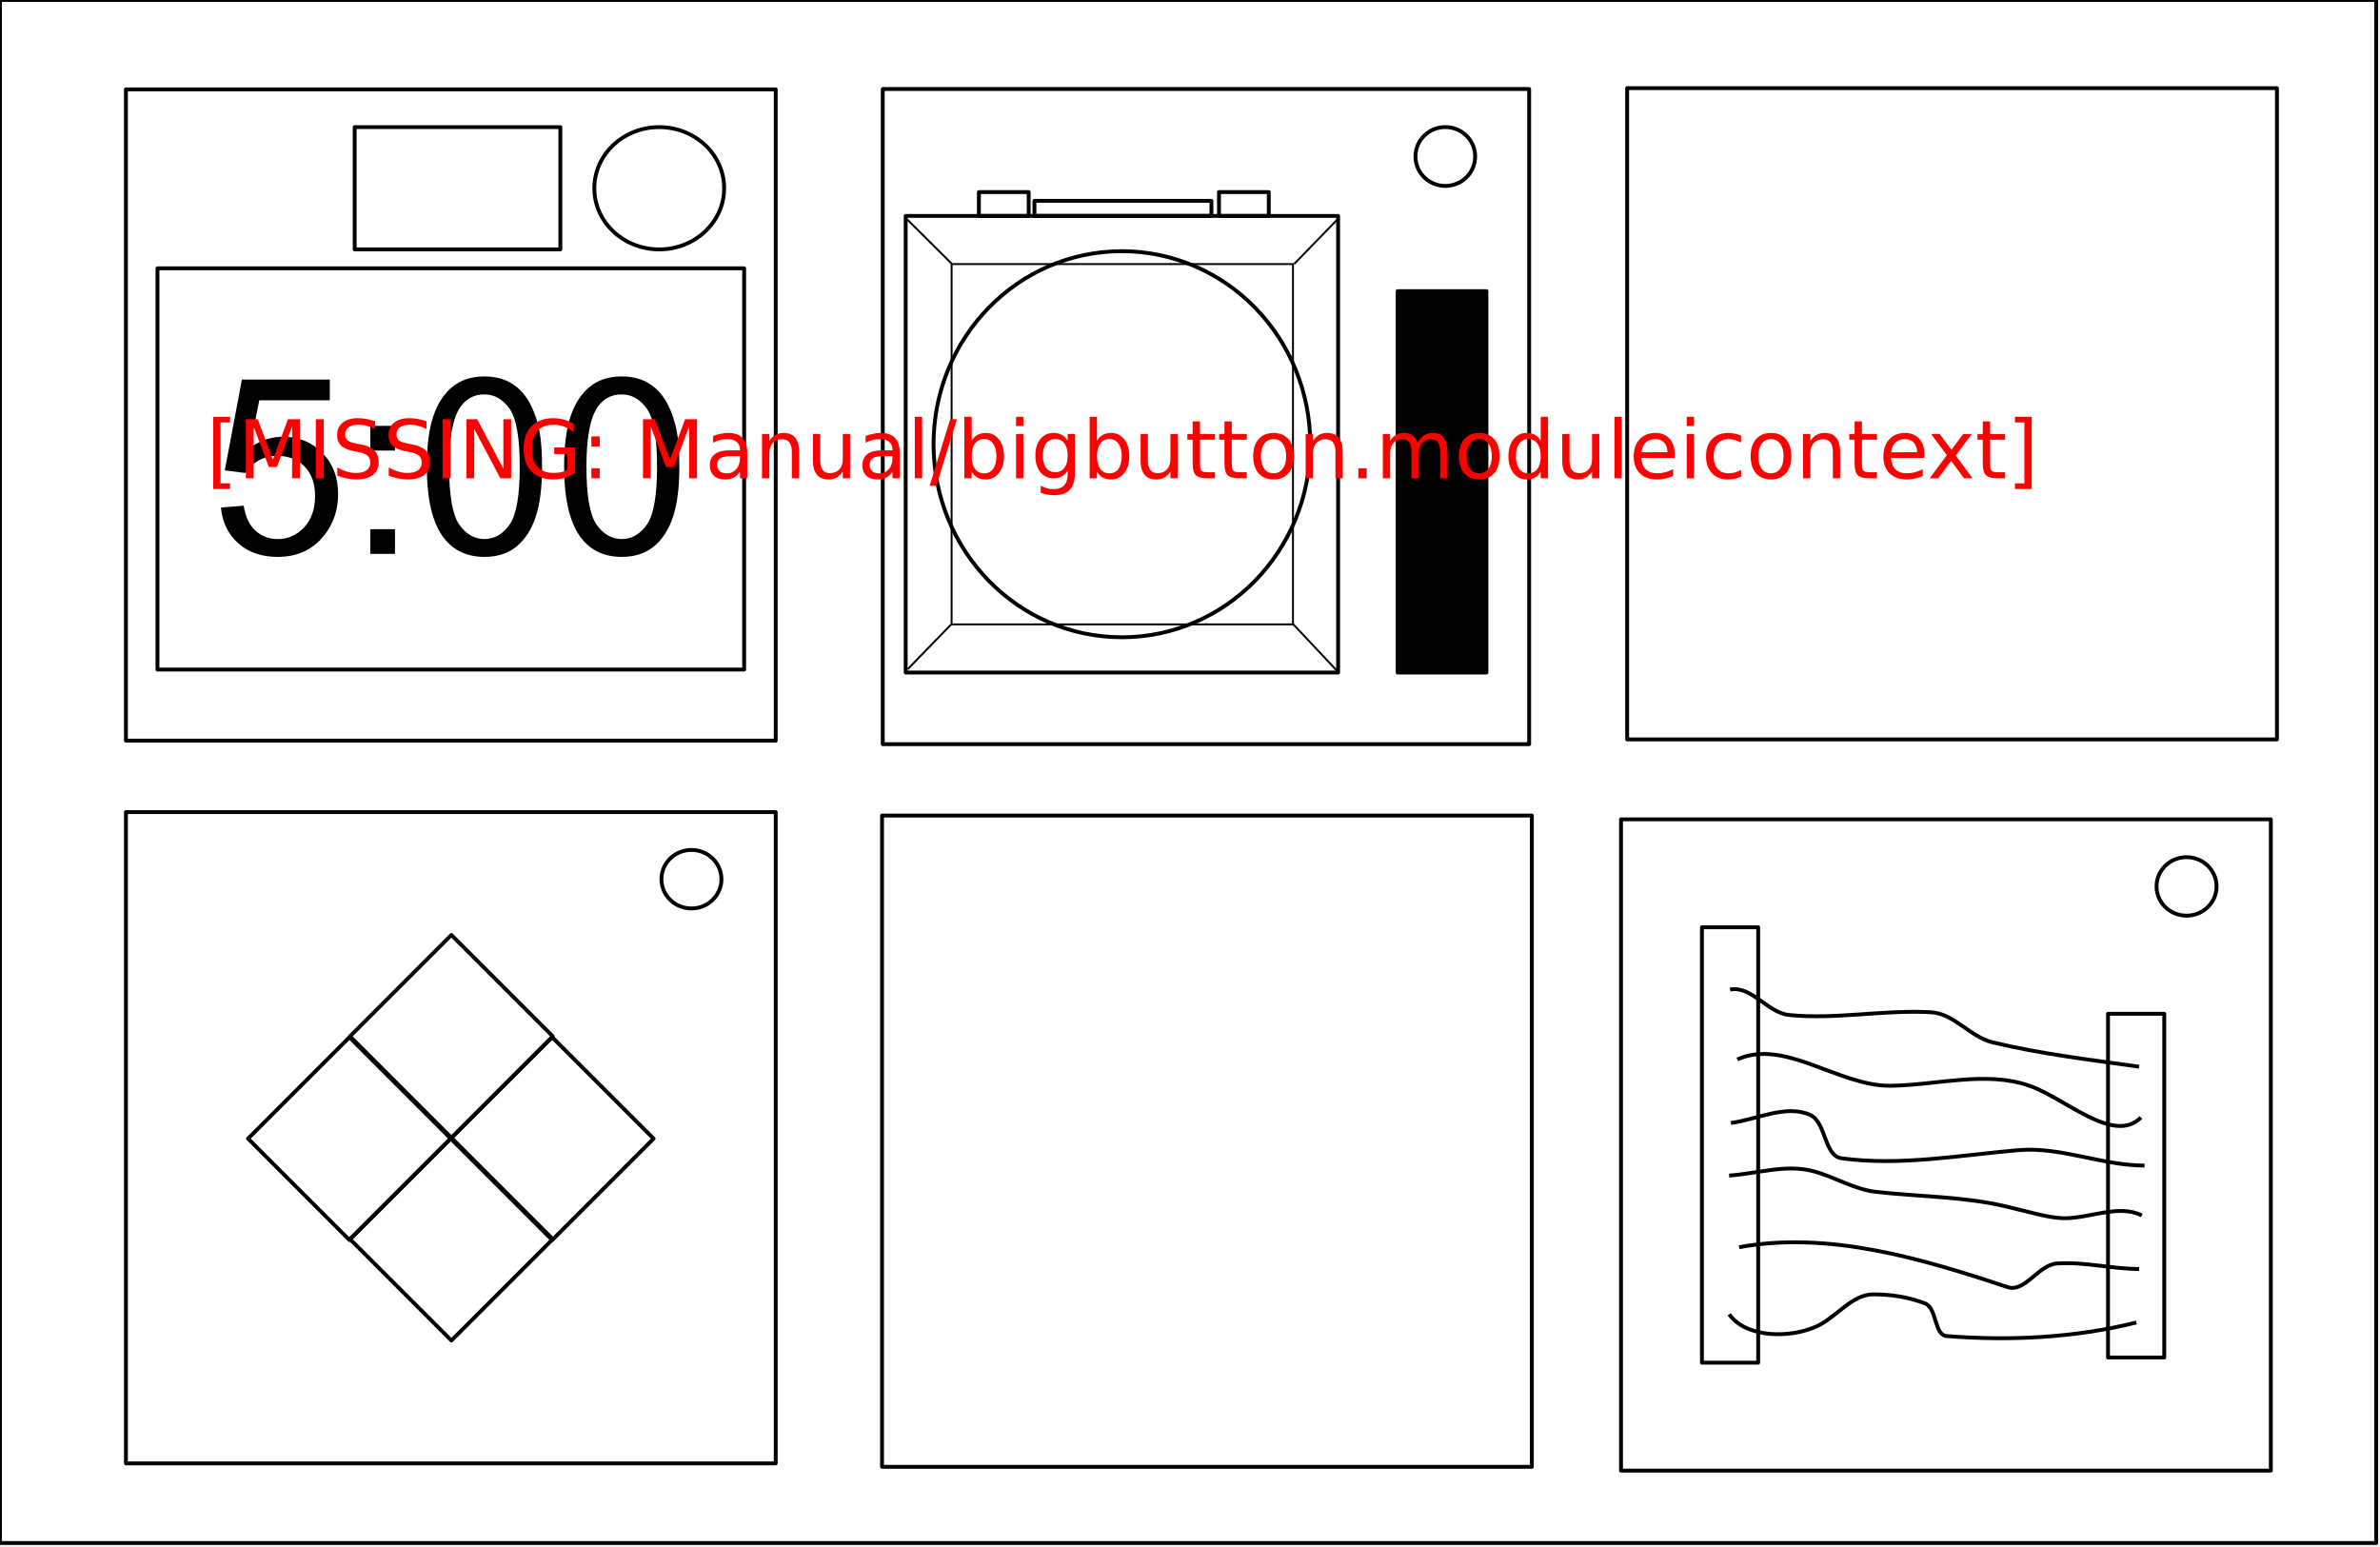
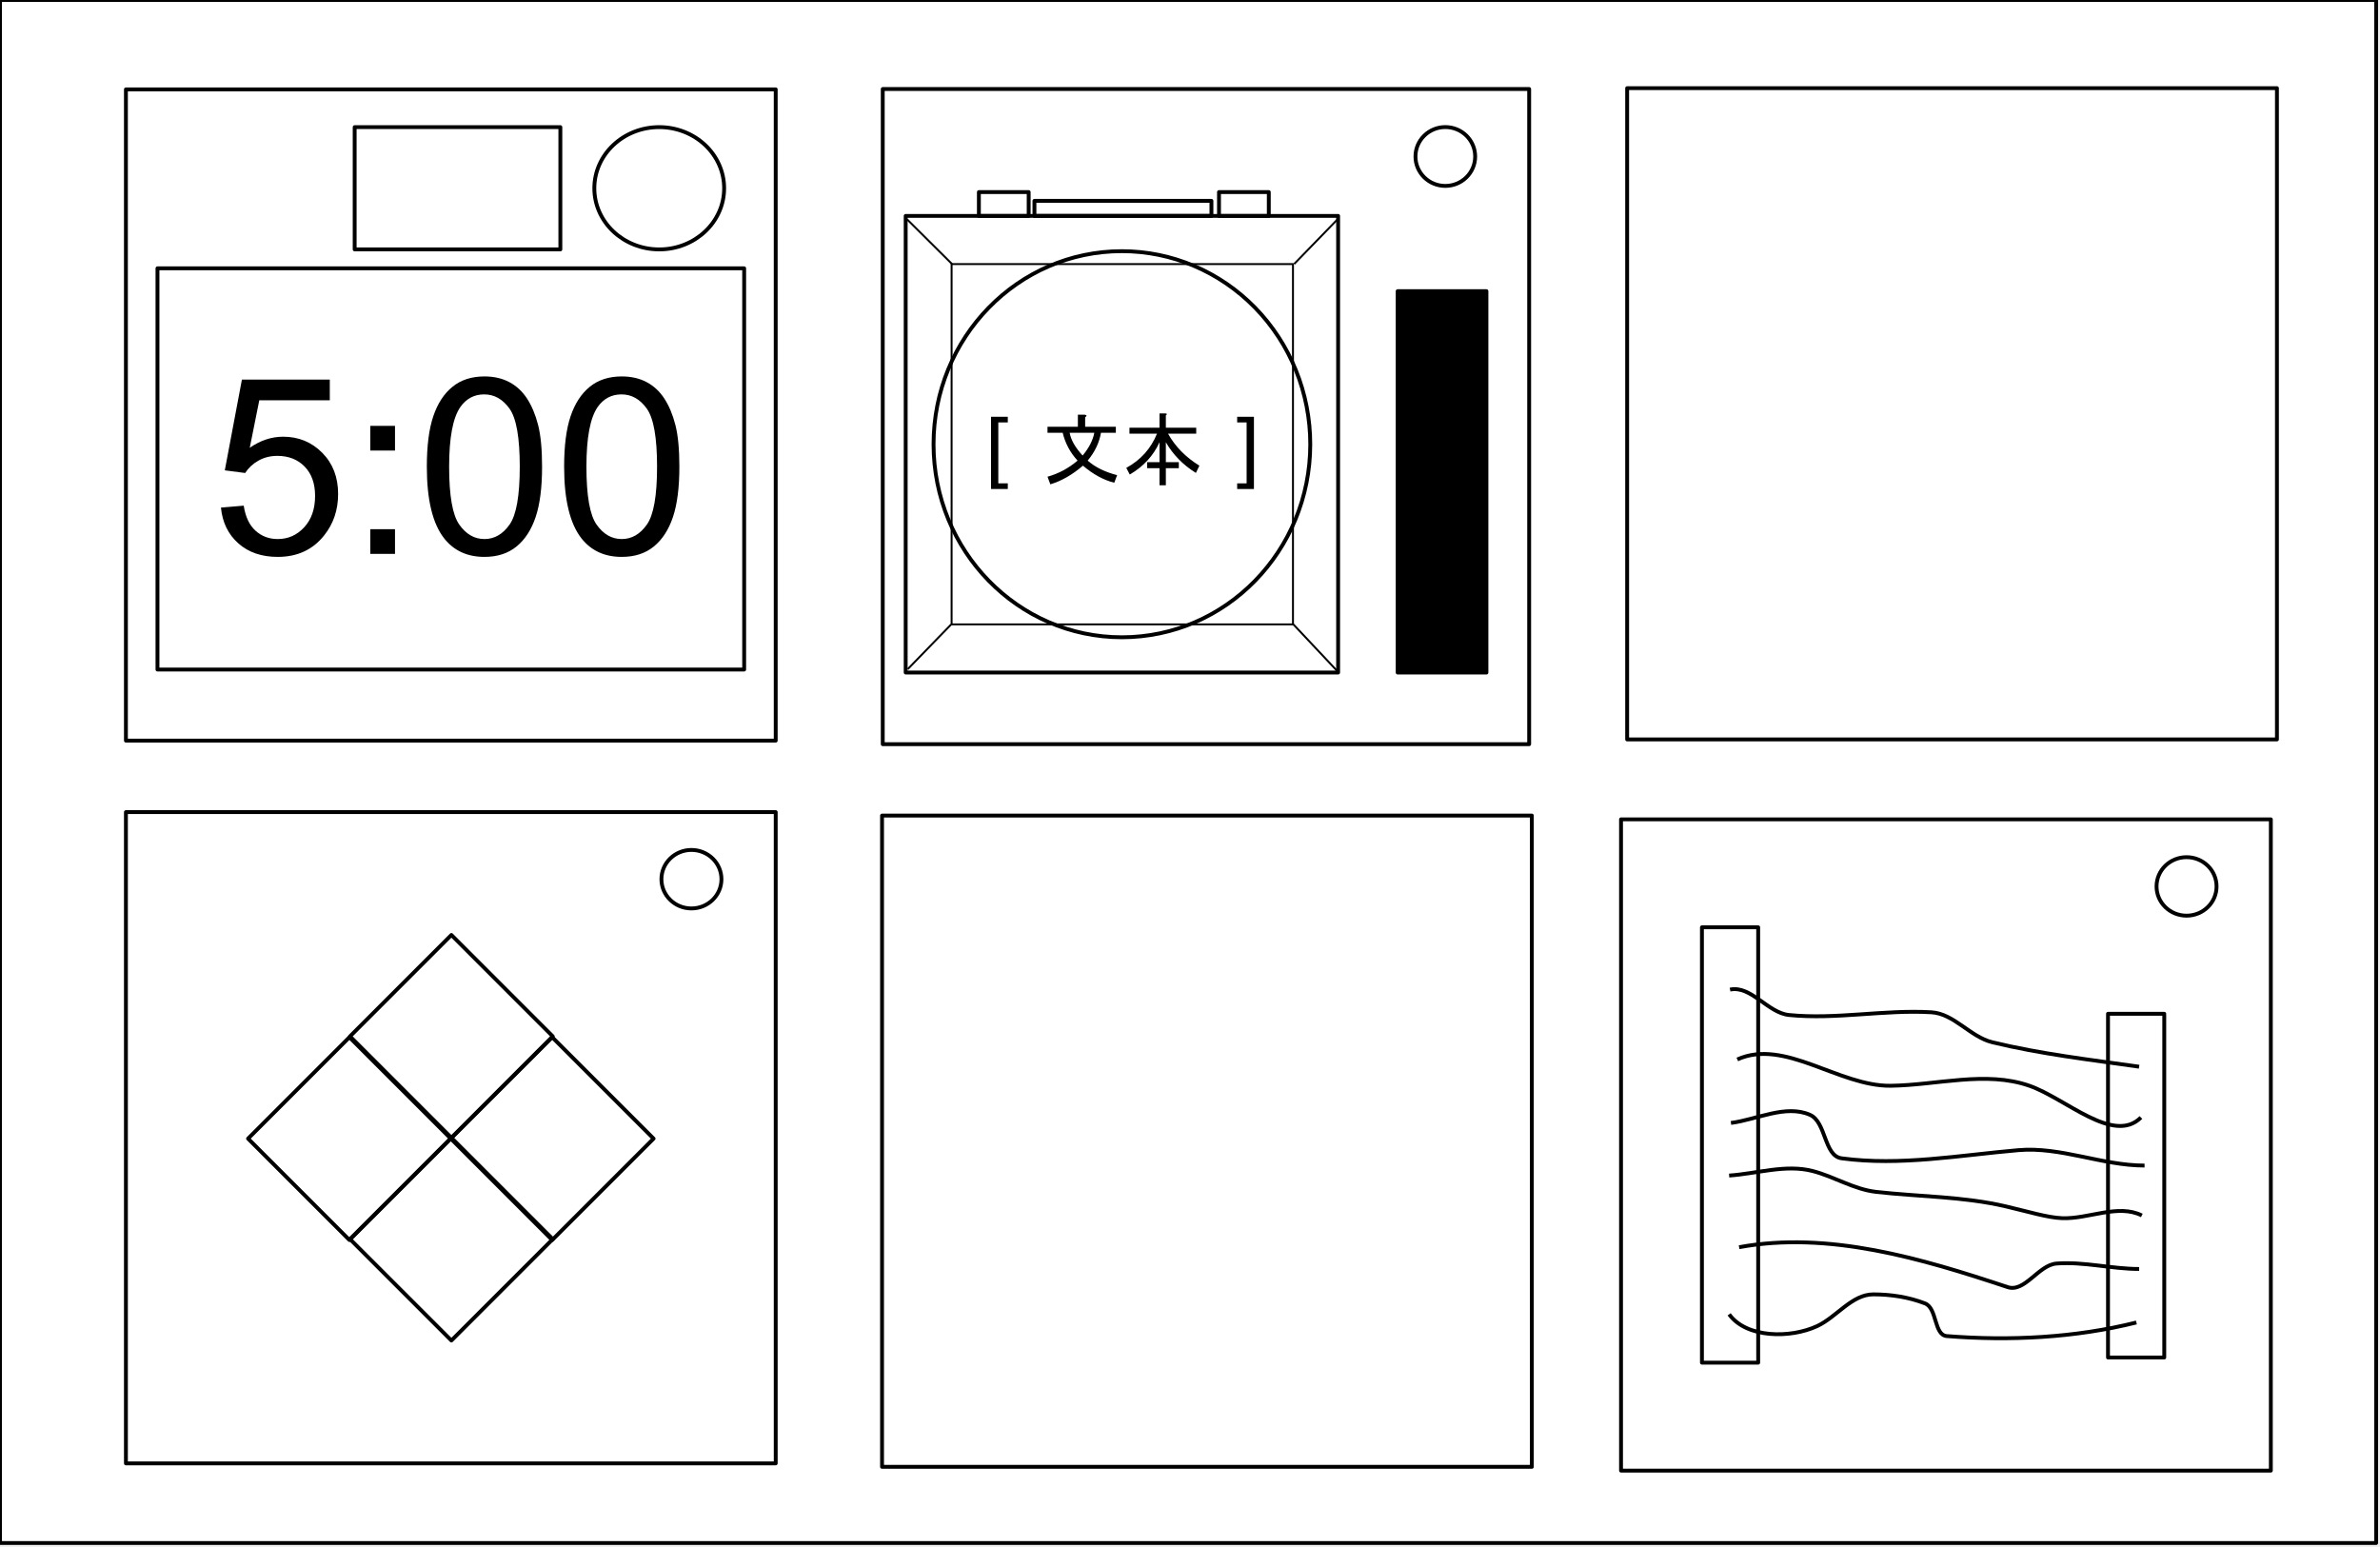
<svg xmlns="http://www.w3.org/2000/svg" id="svg173" stroke-miterlimit="10" stroke-linecap="square" stroke="none" fill="none" viewBox="0.0 0.0 1234.0 802.0" version="1.1">
  <defs id="defs177" />
  <clipPath id="p.0">
    <path id="path2" clip-rule="nonzero" d="m0 0l1234.0 0l0 802.0l-1234.0 0l0 -802.0z" />
  </clipPath>
  <g id="g167" clip-path="url(#p.0)">
    <path style="fill:#000000;fill-opacity:0;fill-rule:evenodd" id="path5" d="M 0,0 H 1234 V 802 H 0 Z" />
    <path style="fill:#ffffff;fill-rule:evenodd" id="path7" d="M 0,-0.001 H 1232 V 800.03 H 0 Z" />
    <path style="fill-rule:evenodd;stroke:#000000;stroke-width:2;stroke-linecap:butt;stroke-linejoin:round" id="path9" d="M 0,-0.001 H 1232 V 800.03 H 0 Z" />
    <path style="fill:#ffffff;fill-rule:evenodd" id="path11" d="m 54.209,40.56 h 348 V 388.529 h -348 z" />
    <path style="fill:#000000;fill-opacity:0;fill-rule:evenodd" id="path13" d="m 65.287,46.336 h 336.913 v 337.669 H 65.287 Z" />
    <path style="fill-rule:evenodd;stroke:#000000;stroke-width:2;stroke-linecap:butt;stroke-linejoin:round" id="path15" d="m 65.287,46.336 h 336.913 v 337.669 H 65.287 Z" />
    <path style="fill:#ffffff;fill-rule:evenodd" id="path17" d="m 81.651,139.121 h 304.189 v 208.031 h -304.189 z" />
    <path style="fill-rule:evenodd;stroke:#000000;stroke-width:2;stroke-linecap:butt;stroke-linejoin:round" id="path19" d="m 81.651,139.121 h 304.189 v 208.031 h -304.189 z" />
    <path style="fill:#000000;fill-opacity:0;fill-rule:evenodd" id="path21" d="m 89.412,150.478 h 288.787 v 181.638 H 89.412 Z" />
    <path style="fill:#000000;fill-rule:nonzero" id="path23" d="m 114.556,263.177 11.812,-1 q 1.312,8.625 6.094,12.969 4.781,4.344 11.531,4.344 8.125,0 13.75,-6.125 5.625,-6.125 5.625,-16.25 0,-9.625 -5.406,-15.188 -5.406,-5.562 -14.156,-5.562 -5.438,0 -9.812,2.469 -4.375,2.469 -6.875,6.406 l -10.562,-1.375 8.875,-47.062 h 45.563 v 10.75 h -36.562 l -4.938,24.625 q 8.25,-5.75 17.312,-5.75 12,0 20.25,8.312 8.25,8.312 8.25,21.375 0,12.438 -7.25,21.5 -8.812,11.125 -24.062,11.125 -12.5,0 -20.406,-7 -7.906,-7 -9.031,-18.562 z m 77.438,-29.563 v -12.812 h 12.812 v 12.812 z m 0,53.563 v -12.812 h 12.812 v 12.812 z m 29.312,-45.188 q 0,-16.25 3.344,-26.156 3.344,-9.906 9.938,-15.281 6.594,-5.375 16.594,-5.375 7.375,0 12.937,2.969 5.562,2.969 9.188,8.562 3.625,5.594 5.688,13.625 2.062,8.031 2.062,21.656 0,16.125 -3.312,26.031 -3.312,9.906 -9.906,15.312 -6.594,5.406 -16.656,5.406 -13.25,0 -20.812,-9.5 -9.062,-11.438 -9.062,-37.25 z m 11.562,0 q 0,22.563 5.281,30.031 5.281,7.469 13.031,7.469 7.75,0 13.031,-7.5 5.281,-7.5 5.281,-30 0,-22.625 -5.281,-30.062 -5.281,-7.438 -13.156,-7.438 -7.75,0 -12.375,6.562 -5.812,8.375 -5.812,30.938 z m 59.625,0 q 0,-16.25 3.344,-26.156 3.344,-9.906 9.938,-15.281 6.594,-5.375 16.594,-5.375 7.375,0 12.938,2.969 5.562,2.969 9.188,8.562 3.625,5.594 5.688,13.625 2.062,8.031 2.062,21.656 0,16.125 -3.312,26.031 -3.312,9.906 -9.906,15.312 -6.594,5.406 -16.656,5.406 -13.25,0 -20.812,-9.5 -9.062,-11.438 -9.062,-37.25 z m 11.562,0 q 0,22.563 5.281,30.031 5.281,7.469 13.031,7.469 7.75,0 13.031,-7.5 5.281,-7.5 5.281,-30 0,-22.625 -5.281,-30.062 -5.281,-7.438 -13.156,-7.438 -7.75,0 -12.375,6.562 -5.812,8.375 -5.812,30.938 z" />
    <path style="fill:#000000;fill-opacity:0;fill-rule:evenodd" id="path25" d="M 457.328,422.866 H 794.241 V 760.536 H 457.328 Z" />
    <path style="fill-rule:evenodd;stroke:#000000;stroke-width:2;stroke-linecap:butt;stroke-linejoin:round" id="path27" d="M 457.328,422.866 H 794.241 V 760.536 H 457.328 Z" />
    <path style="fill:#000000;fill-opacity:0;fill-rule:evenodd" id="path29" d="M 843.654,45.709 H 1180.567 V 383.378 H 843.654 Z" />
    <path style="fill-rule:evenodd;stroke:#000000;stroke-width:2;stroke-linecap:butt;stroke-linejoin:round" id="path31" d="M 843.654,45.709 H 1180.567 V 383.378 H 843.654 Z" />
    <path style="fill:#000000;fill-opacity:0;fill-rule:evenodd" id="path33" d="m 183.892,65.911 h 106.646 v 63.402 H 183.892 Z" />
    <path style="fill-rule:evenodd;stroke:#000000;stroke-width:2;stroke-linecap:butt;stroke-linejoin:round" id="path35" d="m 183.892,65.911 h 106.646 v 63.402 H 183.892 Z" />
    <path style="fill:#000000;fill-opacity:0;fill-rule:evenodd" id="path37" d="m 308.152,97.612 v 0 c 0,-17.508 15.067,-31.701 33.654,-31.701 v 0 c 8.925,0 17.485,3.34 23.797,9.285 6.311,5.945 9.857,14.008 9.857,22.416 v 0 c 0,17.508 -15.067,31.701 -33.654,31.701 v 0 c -18.586,0 -33.654,-14.193 -33.654,-31.701 z" />
    <path style="fill-rule:evenodd;stroke:#000000;stroke-width:2;stroke-linecap:butt;stroke-linejoin:round" id="path39" d="m 308.152,97.612 v 0 c 0,-17.508 15.067,-31.701 33.654,-31.701 v 0 c 8.925,0 17.485,3.34 23.797,9.285 6.311,5.945 9.857,14.008 9.857,22.416 v 0 c 0,17.508 -15.067,31.701 -33.654,31.701 v 0 c -18.586,0 -33.654,-14.193 -33.654,-31.701 z" />
    <path style="fill:#000000;fill-opacity:0;fill-rule:evenodd" id="path41" d="m 183.892,65.911 h 929.543 V 174.352 H 183.892 Z" />
    <path style="fill:#ffffff;fill-rule:evenodd" id="path43" d="M 446.669,40.343 H 792.859 V 390.399 H 446.669 Z" />
    <path style="fill:#000000;fill-opacity:0;fill-rule:evenodd" id="path45" d="m 457.69,46.154 h 335.161 v 339.695 h -335.161 z" />
    <path style="fill-rule:evenodd;stroke:#000000;stroke-width:2;stroke-linecap:butt;stroke-linejoin:round" id="path47" d="m 457.69,46.154 h 335.161 v 339.695 h -335.161 z" />
    <path style="fill:#ffffff;fill-rule:evenodd" id="path49" d="M 469.586,111.948 H 693.799 V 348.699 H 469.586 Z" />
    <path style="fill-rule:evenodd;stroke:#000000;stroke-width:2;stroke-linecap:butt;stroke-linejoin:round" id="path51" d="M 469.586,111.948 H 693.799 V 348.699 H 469.586 Z" />
    <path style="fill:#000000;fill-rule:evenodd" id="path53" d="M 724.672,150.963 H 770.699 V 348.71 H 724.672 Z" />
    <path style="fill-rule:evenodd;stroke:#000000;stroke-width:2;stroke-linecap:butt;stroke-linejoin:round" id="path55" d="M 724.672,150.963 H 770.699 V 348.71 H 724.672 Z" />
    <path style="fill:#ffffff;fill-rule:evenodd" id="path57" d="m 733.902,81.14 v 0 c 0,-8.426 6.93,-15.256 15.478,-15.256 v 0 c 4.105,0 8.042,1.607 10.945,4.468 2.903,2.861 4.533,6.742 4.533,10.788 v 0 c 0,8.426 -6.93,15.256 -15.478,15.256 v 0 c -8.548,0 -15.478,-6.831 -15.478,-15.256 z" />
    <path style="fill-rule:evenodd;stroke:#000000;stroke-width:2;stroke-linecap:butt;stroke-linejoin:round" id="path59" d="m 733.902,81.14 v 0 c 0,-8.426 6.93,-15.256 15.478,-15.256 v 0 c 4.105,0 8.042,1.607 10.945,4.468 2.903,2.861 4.533,6.742 4.533,10.788 v 0 c 0,8.426 -6.93,15.256 -15.478,15.256 v 0 c -8.548,0 -15.478,-6.831 -15.478,-15.256 z" />
    <path style="fill:#ffffff;fill-rule:evenodd" id="path61" d="m 484.03,230.324 v 0 c 0,-55.28 43.725,-100.093 97.663,-100.093 v 0 c 25.902,0 50.743,10.545 69.058,29.317 18.315,18.771 28.605,44.23 28.605,70.776 v 0 c 0,55.28 -43.725,100.093 -97.663,100.093 v 0 c -53.938,0 -97.663,-44.813 -97.663,-100.093 z" />
    <path style="fill-rule:evenodd;stroke:#000000;stroke-width:2;stroke-linecap:butt;stroke-linejoin:round" id="path63" d="m 484.03,230.324 v 0 c 0,-55.28 43.725,-100.093 97.663,-100.093 v 0 c 25.902,0 50.743,10.545 69.058,29.317 18.315,18.771 28.605,44.23 28.605,70.776 v 0 c 0,55.28 -43.725,100.093 -97.663,100.093 v 0 c -53.938,0 -97.663,-44.813 -97.663,-100.093 z" />
    <path style="fill:#000000;fill-opacity:0;fill-rule:evenodd" id="path65" d="m 497.824,194.748 h 201.467 v 71.101 H 497.824 Z" />
    <path style="fill:#000000;fill-opacity:0;fill-rule:evenodd" id="path67" d="m 493.394,136.916 h 176.996 v 186.815 H 493.394 Z" />
    <path style="fill-rule:evenodd;stroke:#000000;stroke-width:1;stroke-linecap:butt;stroke-linejoin:round" id="path69" d="m 493.394,136.916 h 176.996 v 186.815 H 493.394 Z" />
    <path style="fill:#000000;fill-opacity:0;fill-rule:evenodd" id="path71" d="m 470.254,113.676 23.343,23.193" />
    <path style="fill-rule:evenodd;stroke:#000000;stroke-width:1;stroke-linecap:butt;stroke-linejoin:round" id="path73" d="m 470.254,113.676 23.343,23.193" />
    <path style="fill:#000000;fill-opacity:0;fill-rule:evenodd" id="path75" d="m 670.595,323.729 22.967,24.429" />
    <path style="fill-rule:evenodd;stroke:#000000;stroke-width:1;stroke-linecap:butt;stroke-linejoin:round" id="path77" d="m 670.595,323.729 22.967,24.429" />
    <path style="fill:#000000;fill-opacity:0;fill-rule:evenodd" id="path79" d="m 693.536,113.676 -22.528,23.193" />
    <path style="fill-rule:evenodd;stroke:#000000;stroke-width:1;stroke-linecap:butt;stroke-linejoin:round" id="path81" d="m 693.536,113.676 -22.528,23.193" />
    <path style="fill:#000000;fill-opacity:0;fill-rule:evenodd" id="path83" d="m 493.189,323.734 -22.528,23.193" />
    <path style="fill-rule:evenodd;stroke:#000000;stroke-width:1;stroke-linecap:butt;stroke-linejoin:round" id="path85" d="m 493.189,323.734 -22.528,23.193" />
    <path style="fill:#000000;fill-opacity:0;fill-rule:evenodd" id="path87" d="m 507.537,99.589 h 25.818 v 12.357 h -25.818 z" />
    <path style="fill-rule:evenodd;stroke:#000000;stroke-width:2;stroke-linecap:butt;stroke-linejoin:round" id="path89" d="m 507.537,99.589 h 25.818 v 12.357 h -25.818 z" />
    <path style="fill:#000000;fill-opacity:0;fill-rule:evenodd" id="path91" d="m 632.036,99.589 h 25.818 v 12.357 H 632.036 Z" />
    <path style="fill-rule:evenodd;stroke:#000000;stroke-width:2;stroke-linecap:butt;stroke-linejoin:round" id="path93" d="m 632.036,99.589 h 25.818 v 12.357 H 632.036 Z" />
    <path style="fill:#000000;fill-opacity:0;fill-rule:evenodd" id="path95" d="m 536.342,104.146 h 91.772 v 7.795 h -91.772 z" />
    <path style="fill-rule:evenodd;stroke:#000000;stroke-width:2;stroke-linecap:butt;stroke-linejoin:round" id="path97" d="m 536.342,104.146 h 91.772 v 7.795 h -91.772 z" />
    <path style="fill:#ffffff;fill-rule:evenodd" id="path99" d="M 54.21,415.294 H 402.21 V 763.262 H 54.21 Z" />
    <path style="fill:#000000;fill-opacity:0;fill-rule:evenodd" id="path101" d="m 65.289,421.07 h 336.913 V 758.739 H 65.289 Z" />
    <path style="fill-rule:evenodd;stroke:#000000;stroke-width:2;stroke-linecap:butt;stroke-linejoin:round" id="path103" d="m 65.289,421.07 h 336.913 V 758.739 H 65.289 Z" />
    <path style="fill:#000000;fill-opacity:0;fill-rule:evenodd" id="path105" d="m 128.612,590.36 52.567,-52.567 52.567,52.567 -52.567,52.567 z" />
    <path style="fill-rule:evenodd;stroke:#000000;stroke-width:2;stroke-linecap:butt;stroke-linejoin:round" id="path107" d="m 128.612,590.36 52.567,-52.567 52.567,52.567 -52.567,52.567 z" />
    <path style="fill:#000000;fill-opacity:0;fill-rule:evenodd" id="path109" d="m 181.472,642.472 52.567,-52.567 52.567,52.567 -52.567,52.567 z" />
    <path style="fill-rule:evenodd;stroke:#000000;stroke-width:2;stroke-linecap:butt;stroke-linejoin:round" id="path111" d="m 181.472,642.472 52.567,-52.567 52.567,52.567 -52.567,52.567 z" />
    <path style="fill:#000000;fill-opacity:0;fill-rule:evenodd" id="path113" d="m 233.745,590.36 52.567,-52.567 52.567,52.567 -52.567,52.567 z" />
    <path style="fill-rule:evenodd;stroke:#000000;stroke-width:2;stroke-linecap:butt;stroke-linejoin:round" id="path115" d="m 233.745,590.36 52.567,-52.567 52.567,52.567 -52.567,52.567 z" />
    <path style="fill:#000000;fill-opacity:0;fill-rule:evenodd" id="path117" d="m 181.472,537.339 52.567,-52.567 52.567,52.567 -52.567,52.567 z" />
    <path style="fill-rule:evenodd;stroke:#000000;stroke-width:2;stroke-linecap:butt;stroke-linejoin:round" id="path119" d="m 181.472,537.339 52.567,-52.567 52.567,52.567 -52.567,52.567 z" />
    <path style="fill:#ffffff;fill-rule:evenodd" id="path121" d="m 342.944,455.848 v 0 c 0,-8.376 6.966,-15.165 15.559,-15.165 v 0 c 4.127,0 8.084,1.598 11.002,4.442 2.918,2.844 4.557,6.701 4.557,10.724 v 0 c 0,8.376 -6.966,15.165 -15.559,15.165 v 0 c -8.593,0 -15.559,-6.79 -15.559,-15.165 z" />
    <path style="fill-rule:evenodd;stroke:#000000;stroke-width:2;stroke-linecap:butt;stroke-linejoin:round" id="path123" d="m 342.944,455.848 v 0 c 0,-8.376 6.966,-15.165 15.559,-15.165 v 0 c 4.127,0 8.084,1.598 11.002,4.442 2.918,2.844 4.557,6.701 4.557,10.724 v 0 c 0,8.376 -6.966,15.165 -15.559,15.165 v 0 c -8.593,0 -15.559,-6.79 -15.559,-15.165 z" />
    <path style="fill:#ffffff;fill-rule:evenodd" id="path125" d="m 829.407,419.047 h 348 v 347.969 H 829.407 Z" />
    <path style="fill:#000000;fill-opacity:0;fill-rule:evenodd" id="path127" d="m 840.486,424.823 h 336.913 v 337.669 H 840.486 Z" />
    <path style="fill-rule:evenodd;stroke:#000000;stroke-width:2;stroke-linecap:butt;stroke-linejoin:round" id="path129" d="m 840.486,424.823 h 336.913 v 337.669 H 840.486 Z" />
    <path style="fill:#ffffff;fill-rule:evenodd" id="path131" d="m 1118.141,459.601 v 0 c 0,-8.376 6.966,-15.165 15.559,-15.165 v 0 c 4.126,0 8.084,1.598 11.002,4.442 2.918,2.844 4.557,6.701 4.557,10.724 v 0 c 0,8.376 -6.966,15.165 -15.559,15.165 v 0 c -8.593,0 -15.559,-6.79 -15.559,-15.165 z" />
    <path style="fill-rule:evenodd;stroke:#000000;stroke-width:2;stroke-linecap:butt;stroke-linejoin:round" id="path133" d="m 1118.141,459.601 v 0 c 0,-8.376 6.966,-15.165 15.559,-15.165 v 0 c 4.126,0 8.084,1.598 11.002,4.442 2.918,2.844 4.557,6.701 4.557,10.724 v 0 c 0,8.376 -6.966,15.165 -15.559,15.165 v 0 c -8.593,0 -15.559,-6.79 -15.559,-15.165 z" />
    <path style="fill:#000000;fill-opacity:0;fill-rule:evenodd" id="path135" d="m 882.433,480.793 h 29.165 v 225.732 h -29.165 z" />
    <path style="fill-rule:evenodd;stroke:#000000;stroke-width:2;stroke-linecap:butt;stroke-linejoin:round" id="path137" d="m 882.433,480.793 h 29.165 v 225.732 h -29.165 z" />
    <path style="fill:#000000;fill-opacity:0;fill-rule:evenodd" id="path139" d="m 1092.976,525.635 h 29.165 v 178.205 h -29.165 z" />
    <path style="fill-rule:evenodd;stroke:#000000;stroke-width:2;stroke-linecap:butt;stroke-linejoin:round" id="path141" d="m 1092.976,525.635 h 29.165 v 178.205 h -29.165 z" />
    <path style="fill:#000000;fill-opacity:0;fill-rule:evenodd" id="path143" d="m 897.013,513.102 c 10.847,-2.327 19.528,12.062 30.567,13.165 24.493,2.447 49.259,-2.853 73.832,-1.409 11.688,0.687 20.135,12.745 31.509,15.52 25.011,6.101 50.697,9.06 76.184,12.696" />
    <path style="fill-rule:evenodd;stroke:#000000;stroke-width:2;stroke-linecap:butt;stroke-linejoin:round" id="path145" d="m 897.013,513.102 c 10.847,-2.327 19.528,12.062 30.567,13.165 24.493,2.447 49.259,-2.853 73.832,-1.409 11.688,0.687 20.135,12.745 31.509,15.52 25.011,6.101 50.697,9.06 76.184,12.696" />
    <path style="fill:#000000;fill-opacity:0;fill-rule:evenodd" id="path147" d="m 900.774,549.312 c 24.469,-11.123 52.598,13.95 79.475,13.638 23.983,-0.279 49.307,-7.9 71.953,0 18.927,6.603 43.668,30.634 57.843,16.459" />
    <path style="fill-rule:evenodd;stroke:#000000;stroke-width:2;stroke-linecap:butt;stroke-linejoin:round" id="path149" d="m 900.774,549.312 c 24.469,-11.123 52.598,13.95 79.475,13.638 23.983,-0.279 49.307,-7.9 71.953,0 18.927,6.603 43.668,30.634 57.843,16.459" />
    <path style="fill:#000000;fill-opacity:0;fill-rule:evenodd" id="path151" d="m 897.483,582.231 c 13.594,-1.782 28.333,-9.684 40.913,-4.234 8.545,3.702 7.23,21.331 16.459,22.575 30.326,4.089 61.216,-1.605 91.703,-4.234 21.87,-1.886 43.416,7.995 65.367,7.995" />
    <path style="fill-rule:evenodd;stroke:#000000;stroke-width:2;stroke-linecap:butt;stroke-linejoin:round" id="path153" d="m 897.483,582.231 c 13.594,-1.782 28.333,-9.684 40.913,-4.234 8.545,3.702 7.23,21.331 16.459,22.575 30.326,4.089 61.216,-1.605 91.703,-4.234 21.87,-1.886 43.416,7.995 65.367,7.995" />
    <path style="fill:#000000;fill-opacity:0;fill-rule:evenodd" id="path155" d="m 896.541,609.507 c 14.41,-0.974 29.281,-5.962 43.265,-2.352 11.184,2.887 21.443,9.521 32.921,10.816 22.413,2.53 45.286,2.377 67.247,7.525 11.843,2.776 21.627,5.823 29.157,6.113 13.792,0.53 29.04,-7.587 41.383,-1.409" />
    <path style="fill-rule:evenodd;stroke:#000000;stroke-width:2;stroke-linecap:butt;stroke-linejoin:round" id="path157" d="m 896.541,609.507 c 14.41,-0.974 29.281,-5.962 43.265,-2.352 11.184,2.887 21.443,9.521 32.921,10.816 22.413,2.53 45.286,2.377 67.247,7.525 11.843,2.776 21.627,5.823 29.157,6.113 13.792,0.53 29.04,-7.587 41.383,-1.409" />
    <path style="fill:#000000;fill-opacity:0;fill-rule:evenodd" id="path159" d="m 896.541,681.459 c 9.029,12.403 31.702,12.573 45.617,6.113 10.123,-4.699 17.997,-16.459 29.157,-16.459 9.072,0 18.351,1.413 26.806,4.701 6.322,2.458 4.524,16.402 11.286,16.932 32.746,2.566 66.422,0.918 98.286,-7.055" />
    <path style="fill-rule:evenodd;stroke:#000000;stroke-width:2;stroke-linecap:butt;stroke-linejoin:round" id="path161" d="m 896.541,681.459 c 9.029,12.403 31.702,12.573 45.617,6.113 10.123,-4.699 17.997,-16.459 29.157,-16.459 9.072,0 18.351,1.413 26.806,4.701 6.322,2.458 4.524,16.402 11.286,16.932 32.746,2.566 66.422,0.918 98.286,-7.055" />
    <path style="fill:#000000;fill-opacity:0;fill-rule:evenodd" id="path163" d="m 901.714,646.66 c 46.126,-8.543 94.698,5.858 139.202,20.69 8.912,2.97 16.025,-11.532 25.394,-12.226 14.257,-1.055 28.499,2.822 42.795,2.822" />
    <path style="fill-rule:evenodd;stroke:#000000;stroke-width:2;stroke-linecap:butt;stroke-linejoin:round" id="path165" d="m 901.714,646.66 c 46.126,-8.543 94.698,5.858 139.202,20.69 8.912,2.97 16.025,-11.532 25.394,-12.226 14.257,-1.055 28.499,2.822 42.795,2.822" />
  </g>
-   <g id="text171" style="font-size:42px;font-family:sans-serif;text-anchor:middle;fill:#000000" aria-label="[MISSING: Manual/bigbutton.moduleicontext]">
-     <path id="path181" style="fill:#ff0000" d="m 110.566,216.09 h 8.695 v 2.933 h -4.922 v 31.582 h 4.922 v 2.933 h -8.695 z" />
-     <path id="path183" style="fill:#ff0000" d="m 127.485,217.382 h 6.173 l 7.813,20.836 7.854,-20.836 h 6.173 V 248 h -4.04 v -26.886 l -7.896,21 h -4.163 l -7.896,-21 V 248 h -4.02 z" />
-     <path id="path185" style="fill:#ff0000" d="m 163.743,217.382 h 4.143 V 248 h -4.143 z" />
-     <path id="path187" style="fill:#ff0000" d="m 194.484,218.387 v 4.04 q -2.358,-1.128 -4.45,-1.682 -2.092,-0.554 -4.04,-0.554 -3.384,0 -5.229,1.312 -1.825,1.312 -1.825,3.732 0,2.03 1.21,3.076 1.23,1.025 4.635,1.661 l 2.502,0.513 q 4.635,0.882 6.829,3.117 2.215,2.215 2.215,5.947 0,4.45 -2.994,6.747 -2.974,2.297 -8.736,2.297 -2.174,0 -4.635,-0.492 -2.44,-0.492 -5.065,-1.456 v -4.266 q 2.522,1.415 4.942,2.133 2.42,0.718 4.758,0.718 3.548,0 5.476,-1.395 1.928,-1.395 1.928,-3.979 0,-2.256 -1.395,-3.527 -1.374,-1.271 -4.532,-1.907 l -2.522,-0.492 q -4.635,-0.923 -6.706,-2.892 -2.071,-1.969 -2.071,-5.476 0,-4.061 2.851,-6.398 2.871,-2.338 7.896,-2.338 2.153,0 4.389,0.39 2.235,0.39 4.573,1.169 z" />
-     <path id="path189" style="fill:#ff0000" d="m 221.145,218.387 v 4.04 q -2.358,-1.128 -4.45,-1.682 -2.092,-0.554 -4.04,-0.554 -3.384,0 -5.229,1.312 -1.825,1.312 -1.825,3.732 0,2.03 1.21,3.076 1.23,1.025 4.635,1.661 l 2.502,0.513 q 4.635,0.882 6.829,3.117 2.215,2.215 2.215,5.947 0,4.45 -2.994,6.747 -2.974,2.297 -8.736,2.297 -2.174,0 -4.635,-0.492 -2.44,-0.492 -5.065,-1.456 v -4.266 q 2.522,1.415 4.942,2.133 2.42,0.718 4.758,0.718 3.548,0 5.476,-1.395 1.928,-1.395 1.928,-3.979 0,-2.256 -1.395,-3.527 -1.374,-1.271 -4.532,-1.907 l -2.522,-0.492 q -4.635,-0.923 -6.706,-2.892 -2.071,-1.969 -2.071,-5.476 0,-4.061 2.851,-6.398 2.871,-2.338 7.896,-2.338 2.153,0 4.389,0.39 2.235,0.39 4.573,1.169 z" />
-     <path id="path191" style="fill:#ff0000" d="m 229.45,217.382 h 4.143 V 248 h -4.143 z" />
-     <path id="path193" style="fill:#ff0000" d="m 241.837,217.382 h 5.578 l 13.576,25.614 v -25.614 h 4.02 V 248 h -5.578 L 245.856,222.386 V 248 h -4.02 z" />
-     <path id="path195" style="fill:#ff0000" d="m 294.132,243.632 v -8.224 h -6.768 v -3.404 h 10.869 v 13.146 q -2.399,1.702 -5.291,2.584 -2.892,0.861 -6.173,0.861 -7.178,0 -11.238,-4.184 -4.04,-4.204 -4.04,-11.689 0,-7.506 4.04,-11.689 4.061,-4.204 11.238,-4.204 2.994,0 5.681,0.738 2.707,0.738 4.983,2.174 v 4.409 q -2.297,-1.948 -4.881,-2.933 -2.584,-0.984 -5.435,-0.984 -5.619,0 -8.449,3.138 -2.81,3.138 -2.81,9.352 0,6.193 2.81,9.331 2.83,3.138 8.449,3.138 2.194,0 3.917,-0.369 1.723,-0.39 3.097,-1.189 z" />
-     <path id="path197" style="fill:#ff0000" d="m 306.621,242.791 h 4.327 V 248 h -4.327 z m 0,-16.509 h 4.327 v 5.209 h -4.327 z" />
-     <path id="path199" style="fill:#ff0000" d="m 333.384,217.382 h 6.173 l 7.813,20.836 7.854,-20.836 h 6.173 V 248 h -4.04 v -26.886 l -7.896,21 h -4.163 l -7.896,-21 V 248 h -4.02 z" />
-     <path id="path201" style="fill:#ff0000" d="m 379.916,236.454 q -4.573,0 -6.337,1.046 -1.764,1.046 -1.764,3.568 0,2.01 1.312,3.199 1.333,1.169 3.609,1.169 3.138,0 5.024,-2.215 1.907,-2.235 1.907,-5.927 v -0.841 z m 7.526,-1.559 V 248 h -3.773 v -3.486 q -1.292,2.092 -3.22,3.097 -1.928,0.984 -4.717,0.984 -3.527,0 -5.619,-1.969 -2.071,-1.989 -2.071,-5.312 0,-3.876 2.584,-5.845 2.604,-1.969 7.752,-1.969 h 5.291 v -0.369 q 0,-2.604 -1.723,-4.02 -1.702,-1.436 -4.799,-1.436 -1.969,0 -3.835,0.472 -1.866,0.472 -3.589,1.415 v -3.486 q 2.071,-0.8 4.02,-1.189 1.948,-0.41 3.794,-0.41 4.983,0 7.444,2.584 2.461,2.584 2.461,7.834 z" />
-     <path id="path203" style="fill:#ff0000" d="M 414.328,234.137 V 248 h -3.773 v -13.74 q 0,-3.261 -1.271,-4.881 -1.271,-1.62 -3.814,-1.62 -3.056,0 -4.819,1.948 -1.764,1.948 -1.764,5.312 V 248 h -3.794 v -22.969 h 3.794 v 3.568 q 1.354,-2.071 3.179,-3.097 1.846,-1.025 4.245,-1.025 3.958,0 5.988,2.461 2.03,2.44 2.03,7.198 z" />
-     <path id="path205" style="fill:#ff0000" d="m 421.506,238.936 v -13.904 h 3.773 v 13.761 q 0,3.261 1.271,4.901 1.271,1.62 3.814,1.62 3.056,0 4.819,-1.948 1.784,-1.948 1.784,-5.312 v -13.022 h 3.773 V 248 h -3.773 v -3.527 q -1.374,2.092 -3.199,3.117 -1.805,1.005 -4.204,1.005 -3.958,0 -6.009,-2.461 -2.051,-2.461 -2.051,-7.198 z m 9.495,-14.458 z" />
-     <path id="path207" style="fill:#ff0000" d="m 458.994,236.454 q -4.573,0 -6.337,1.046 -1.764,1.046 -1.764,3.568 0,2.01 1.312,3.199 1.333,1.169 3.609,1.169 3.138,0 5.024,-2.215 1.907,-2.235 1.907,-5.927 v -0.841 z m 7.526,-1.559 V 248 h -3.773 v -3.486 q -1.292,2.092 -3.22,3.097 -1.928,0.984 -4.717,0.984 -3.527,0 -5.619,-1.969 -2.071,-1.989 -2.071,-5.312 0,-3.876 2.584,-5.845 2.604,-1.969 7.752,-1.969 h 5.291 v -0.369 q 0,-2.604 -1.723,-4.02 -1.702,-1.436 -4.799,-1.436 -1.969,0 -3.835,0.472 -1.866,0.472 -3.589,1.415 v -3.486 q 2.071,-0.8 4.02,-1.189 1.948,-0.41 3.794,-0.41 4.983,0 7.444,2.584 2.461,2.584 2.461,7.834 z" />
-     <path id="path209" style="fill:#ff0000" d="m 474.313,216.09 h 3.773 V 248 h -3.773 z" />
-     <path id="path211" style="fill:#ff0000" d="m 492.668,217.382 h 3.486 l -10.664,34.515 h -3.486 z" />
-     <path id="path213" style="fill:#ff0000" d="m 516.642,236.536 q 0,-4.163 -1.723,-6.521 -1.702,-2.379 -4.696,-2.379 -2.994,0 -4.717,2.379 -1.702,2.358 -1.702,6.521 0,4.163 1.702,6.542 1.723,2.358 4.717,2.358 2.994,0 4.696,-2.358 1.723,-2.379 1.723,-6.542 z m -12.838,-8.019 q 1.189,-2.051 2.994,-3.035 1.825,-1.005 4.348,-1.005 4.184,0 6.788,3.322 2.625,3.322 2.625,8.736 0,5.414 -2.625,8.736 -2.604,3.322 -6.788,3.322 -2.522,0 -4.348,-0.984 -1.805,-1.005 -2.994,-3.056 V 248 h -3.794 v -31.91 h 3.794 z" />
-     <path id="path215" style="fill:#ff0000" d="m 526.813,225.031 h 3.773 V 248 h -3.773 z m 0,-8.941 h 3.773 v 4.778 h -3.773 z" />
-     <path id="path217" style="fill:#ff0000" d="m 553.576,236.249 q 0,-4.102 -1.702,-6.357 -1.682,-2.256 -4.737,-2.256 -3.035,0 -4.737,2.256 -1.682,2.256 -1.682,6.357 0,4.081 1.682,6.337 1.702,2.256 4.737,2.256 3.056,0 4.737,-2.256 1.702,-2.256 1.702,-6.337 z m 3.773,8.9 q 0,5.865 -2.604,8.716 -2.604,2.871 -7.978,2.871 -1.989,0 -3.753,-0.308 -1.764,-0.287 -3.425,-0.902 v -3.671 q 1.661,0.902 3.281,1.333 1.62,0.431 3.302,0.431 3.712,0 5.558,-1.948 1.846,-1.928 1.846,-5.845 v -1.866 q -1.169,2.03 -2.994,3.035 Q 548.757,248 546.214,248 q -4.225,0 -6.809,-3.22 -2.584,-3.22 -2.584,-8.531 0,-5.332 2.584,-8.552 2.584,-3.22 6.809,-3.22 2.543,0 4.368,1.005 1.825,1.005 2.994,3.035 v -3.486 h 3.773 z" />
-     <path id="path219" style="fill:#ff0000" d="m 581.61,236.536 q 0,-4.163 -1.723,-6.521 -1.702,-2.379 -4.696,-2.379 -2.994,0 -4.717,2.379 -1.702,2.358 -1.702,6.521 0,4.163 1.702,6.542 1.723,2.358 4.717,2.358 2.994,0 4.696,-2.358 1.723,-2.379 1.723,-6.542 z m -12.838,-8.019 q 1.189,-2.051 2.994,-3.035 1.825,-1.005 4.348,-1.005 4.184,0 6.788,3.322 2.625,3.322 2.625,8.736 0,5.414 -2.625,8.736 -2.604,3.322 -6.788,3.322 -2.522,0 -4.348,-0.984 -1.805,-1.005 -2.994,-3.056 V 248 h -3.794 v -31.91 h 3.794 z" />
-     <path id="path221" style="fill:#ff0000" d="m 591.393,238.936 v -13.904 h 3.773 v 13.761 q 0,3.261 1.271,4.901 1.271,1.62 3.814,1.62 3.056,0 4.819,-1.948 1.784,-1.948 1.784,-5.312 v -13.022 h 3.773 V 248 h -3.773 v -3.527 q -1.374,2.092 -3.199,3.117 -1.805,1.005 -4.204,1.005 -3.958,0 -6.009,-2.461 -2.051,-2.461 -2.051,-7.198 z m 9.495,-14.458 z" />
-     <path id="path223" style="fill:#ff0000" d="m 622.175,218.51 v 6.521 h 7.772 v 2.933 h -7.772 v 12.469 q 0,2.81 0.759,3.609 0.779,0.8 3.138,0.8 h 3.876 V 248 h -3.876 q -4.368,0 -6.029,-1.62 -1.661,-1.641 -1.661,-5.947 v -12.469 h -2.769 v -2.933 h 2.769 v -6.521 z" />
-     <path id="path225" style="fill:#ff0000" d="m 638.663,218.51 v 6.521 h 7.772 v 2.933 h -7.772 v 12.469 q 0,2.81 0.759,3.609 0.779,0.8 3.138,0.8 h 3.876 V 248 h -3.876 q -4.368,0 -6.029,-1.62 -1.661,-1.641 -1.661,-5.947 v -12.469 h -2.769 v -2.933 h 2.769 v -6.521 z" />
-     <path id="path227" style="fill:#ff0000" d="m 660.319,227.677 q -3.035,0 -4.799,2.379 -1.764,2.358 -1.764,6.48 0,4.122 1.743,6.501 1.764,2.358 4.819,2.358 3.015,0 4.778,-2.379 1.764,-2.379 1.764,-6.48 0,-4.081 -1.764,-6.46 -1.764,-2.399 -4.778,-2.399 z m 0,-3.199 q 4.922,0 7.731,3.199 2.81,3.199 2.81,8.859 0,5.64 -2.81,8.859 -2.81,3.199 -7.731,3.199 -4.942,0 -7.752,-3.199 -2.789,-3.22 -2.789,-8.859 0,-5.66 2.789,-8.859 2.81,-3.199 7.752,-3.199 z" />
-     <path id="path229" style="fill:#ff0000" d="M 696.188,234.137 V 248 h -3.773 v -13.74 q 0,-3.261 -1.271,-4.881 -1.271,-1.62 -3.814,-1.62 -3.056,0 -4.819,1.948 -1.764,1.948 -1.764,5.312 V 248 h -3.794 v -22.969 h 3.794 v 3.568 q 1.354,-2.071 3.179,-3.097 1.846,-1.025 4.245,-1.025 3.958,0 5.988,2.461 2.03,2.44 2.03,7.198 z" />
-     <path id="path231" style="fill:#ff0000" d="m 704.288,242.791 h 4.327 V 248 h -4.327 z" />
-     <path id="path233" style="fill:#ff0000" d="m 735.009,229.44 q 1.415,-2.543 3.384,-3.753 1.969,-1.21 4.635,-1.21 3.589,0 5.537,2.522 1.948,2.502 1.948,7.137 V 248 h -3.794 v -13.74 q 0,-3.302 -1.169,-4.901 -1.169,-1.6 -3.568,-1.6 -2.933,0 -4.635,1.948 -1.702,1.948 -1.702,5.312 V 248 h -3.794 v -13.74 q 0,-3.322 -1.169,-4.901 -1.169,-1.6 -3.609,-1.6 -2.892,0 -4.594,1.969 -1.702,1.948 -1.702,5.291 V 248 h -3.794 v -22.969 h 3.794 v 3.568 q 1.292,-2.112 3.097,-3.117 1.805,-1.005 4.286,-1.005 2.502,0 4.245,1.271 1.764,1.271 2.604,3.691 z" />
-     <path id="path235" style="fill:#ff0000" d="m 766.96,227.677 q -3.035,0 -4.799,2.379 -1.764,2.358 -1.764,6.48 0,4.122 1.743,6.501 1.764,2.358 4.819,2.358 3.015,0 4.778,-2.379 1.764,-2.379 1.764,-6.48 0,-4.081 -1.764,-6.46 -1.764,-2.399 -4.778,-2.399 z m 0,-3.199 q 4.922,0 7.731,3.199 2.81,3.199 2.81,8.859 0,5.64 -2.81,8.859 -2.81,3.199 -7.731,3.199 -4.942,0 -7.752,-3.199 -2.789,-3.22 -2.789,-8.859 0,-5.66 2.789,-8.859 2.81,-3.199 7.752,-3.199 z" />
-     <path id="path237" style="fill:#ff0000" d="m 798.85,228.518 v -12.428 h 3.773 V 248 h -3.773 v -3.445 q -1.189,2.051 -3.015,3.056 -1.805,0.984 -4.348,0.984 -4.163,0 -6.788,-3.322 -2.604,-3.322 -2.604,-8.736 0,-5.414 2.604,-8.736 2.625,-3.322 6.788,-3.322 2.543,0 4.348,1.005 1.825,0.984 3.015,3.035 z m -12.858,8.019 q 0,4.163 1.702,6.542 1.723,2.358 4.717,2.358 2.994,0 4.717,-2.358 1.723,-2.379 1.723,-6.542 0,-4.163 -1.723,-6.521 -1.723,-2.379 -4.717,-2.379 -2.994,0 -4.717,2.379 -1.702,2.358 -1.702,6.521 z" />
-     <path id="path239" style="fill:#ff0000" d="m 810.006,238.936 v -13.904 h 3.773 v 13.761 q 0,3.261 1.271,4.901 1.271,1.62 3.814,1.62 3.056,0 4.819,-1.948 1.784,-1.948 1.784,-5.312 v -13.022 h 3.773 V 248 h -3.773 v -3.527 q -1.374,2.092 -3.199,3.117 -1.805,1.005 -4.204,1.005 -3.958,0 -6.009,-2.461 -2.051,-2.461 -2.051,-7.198 z m 9.495,-14.458 z" />
-     <path id="path241" style="fill:#ff0000" d="m 837.056,216.09 h 3.773 V 248 h -3.773 z" />
-     <path id="path243" style="fill:#ff0000" d="m 868.351,235.572 v 1.846 h -17.35 q 0.246,3.896 2.338,5.947 2.112,2.03 5.865,2.03 2.174,0 4.204,-0.533 2.051,-0.533 4.061,-1.6 v 3.568 q -2.03,0.861 -4.163,1.312 -2.133,0.451 -4.327,0.451 -5.496,0 -8.716,-3.199 -3.199,-3.199 -3.199,-8.654 0,-5.64 3.035,-8.941 3.056,-3.322 8.224,-3.322 4.635,0 7.321,2.994 2.707,2.974 2.707,8.101 z m -3.773,-1.107 q -0.041,-3.097 -1.743,-4.942 -1.682,-1.846 -4.471,-1.846 -3.158,0 -5.065,1.784 -1.887,1.784 -2.174,5.024 z" />
-     <path id="path245" style="fill:#ff0000" d="m 874.544,225.031 h 3.773 V 248 h -3.773 z m 0,-8.941 h 3.773 v 4.778 h -3.773 z" />
-     <path id="path247" style="fill:#ff0000" d="m 902.722,225.913 v 3.527 q -1.6,-0.882 -3.22,-1.312 -1.6,-0.451 -3.24,-0.451 -3.671,0 -5.701,2.338 -2.03,2.317 -2.03,6.521 0,4.204 2.03,6.542 2.03,2.317 5.701,2.317 1.641,0 3.24,-0.431 1.62,-0.451 3.22,-1.333 v 3.486 q -1.579,0.738 -3.281,1.107 -1.682,0.369 -3.589,0.369 -5.188,0 -8.244,-3.261 -3.056,-3.261 -3.056,-8.798 0,-5.619 3.076,-8.839 3.097,-3.22 8.47,-3.22 1.743,0 3.404,0.369 1.661,0.349 3.22,1.066 z" />
-     <path id="path249" style="fill:#ff0000" d="m 918.226,227.677 q -3.035,0 -4.799,2.379 -1.764,2.358 -1.764,6.48 0,4.122 1.743,6.501 1.764,2.358 4.819,2.358 3.015,0 4.778,-2.379 1.764,-2.379 1.764,-6.48 0,-4.081 -1.764,-6.46 -1.764,-2.399 -4.778,-2.399 z m 0,-3.199 q 4.922,0 7.731,3.199 2.81,3.199 2.81,8.859 0,5.64 -2.81,8.859 -2.81,3.199 -7.731,3.199 -4.942,0 -7.752,-3.199 -2.789,-3.22 -2.789,-8.859 0,-5.66 2.789,-8.859 2.81,-3.199 7.752,-3.199 z" />
-     <path id="path251" style="fill:#ff0000" d="M 954.094,234.137 V 248 h -3.773 v -13.74 q 0,-3.261 -1.271,-4.881 -1.271,-1.62 -3.814,-1.62 -3.056,0 -4.819,1.948 -1.764,1.948 -1.764,5.312 V 248 h -3.794 v -22.969 h 3.794 v 3.568 q 1.354,-2.071 3.179,-3.097 1.846,-1.025 4.245,-1.025 3.958,0 5.988,2.461 2.03,2.44 2.03,7.198 z" />
-     <path id="path253" style="fill:#ff0000" d="m 965.394,218.51 v 6.521 h 7.772 v 2.933 h -7.772 v 12.469 q 0,2.81 0.759,3.609 0.779,0.8 3.138,0.8 h 3.876 V 248 h -3.876 q -4.368,0 -6.029,-1.62 -1.661,-1.641 -1.661,-5.947 v -12.469 h -2.769 v -2.933 h 2.769 v -6.521 z" />
-     <path id="path255" style="fill:#ff0000" d="m 997.796,235.572 v 1.846 h -17.35 q 0.246,3.896 2.338,5.947 2.112,2.03 5.865,2.03 2.174,0 4.204,-0.533 2.051,-0.533 4.061,-1.6 v 3.568 q -2.03,0.861 -4.163,1.312 -2.133,0.451 -4.327,0.451 -5.496,0 -8.716,-3.199 -3.199,-3.199 -3.199,-8.654 0,-5.64 3.035,-8.941 3.056,-3.322 8.224,-3.322 4.635,0 7.321,2.994 2.707,2.974 2.707,8.101 z m -3.773,-1.107 q -0.041,-3.097 -1.743,-4.942 -1.682,-1.846 -4.471,-1.846 -3.158,0 -5.065,1.784 -1.887,1.784 -2.174,5.024 z" />
-     <path id="path257" style="fill:#ff0000" d="m 1022.344,225.031 -8.306,11.177 8.736,11.792 h -4.45 l -6.686,-9.023 -6.686,9.023 h -4.45 l 8.921,-12.018 -8.162,-10.951 h 4.45 l 6.091,8.183 6.091,-8.183 z" />
-     <path id="path259" style="fill:#ff0000" d="m 1031.839,218.51 v 6.521 h 7.772 v 2.933 h -7.772 v 12.469 q 0,2.81 0.759,3.609 0.779,0.8 3.138,0.8 h 3.876 V 248 h -3.876 q -4.368,0 -6.029,-1.62 -1.661,-1.641 -1.661,-5.947 v -12.469 h -2.768 v -2.933 h 2.768 v -6.521 z" />
-     <path id="path261" style="fill:#ff0000" d="m 1053.413,216.09 v 37.447 h -8.695 v -2.933 h 4.901 v -31.582 h -4.901 v -2.933 z" />
+   <g id="text171" style="font-size:42px;font-family:'DejaVu Sans', sans-serif;text-anchor:middle;fill:#000000" aria-label="[ 文本 ]">
+     <path id="path181" style="" d="m 513.832,216.09 h 8.695 v 2.933 h -4.922 v 31.582 h 4.922 v 2.933 h -8.695 z" />
+     <path id="path183" style="" d="m 561.492,241.438 q -8.203,7.055 -16.898,9.68 l -1.477,-3.938 q 8.695,-2.461 15.586,-8.367 -5.742,-6.234 -7.711,-14.438 h -7.875 v -3.117 h 15.75 v -6.234 h 3.609 q 1.641,0.328 0.164,1.312 v 4.922 h 15.914 v 3.117 h -7.711 q -1.312,7.711 -6.891,14.438 5.742,5.086 15.258,7.547 l -1.477,3.938 q -8.367,-2.133 -16.242,-8.859 z m -0.164,-5.25 q 4.922,-5.906 6.07,-11.812 h -12.797 q 0.984,5.578 6.727,11.812 z" />
+     <path id="path185" style="" d="m 620.062,245.211 q -10.008,-6.234 -15.586,-15.914 v 10.336 h 6.727 V 242.75 h -6.727 v 8.859 h -3.281 V 242.75 h -6.398 v -3.117 h 6.398 v -10.336 q -4.758,10.5 -15.422,16.734 l -1.805,-3.445 q 11.156,-6.07 15.914,-17.719 H 585.609 V 221.75 h 15.586 v -7.383 h 3.117 q 1.312,0.164 0.164,0.984 V 221.75 h 15.75 v 3.117 H 605.625 q 5.578,10.008 16.242,16.57 z" />
+     <path id="path187" style="" d="m 650.147,216.09 v 37.447 h -8.695 v -2.933 h 4.901 v -31.582 h -4.901 v -2.933 z" />
  </g>
</svg>
